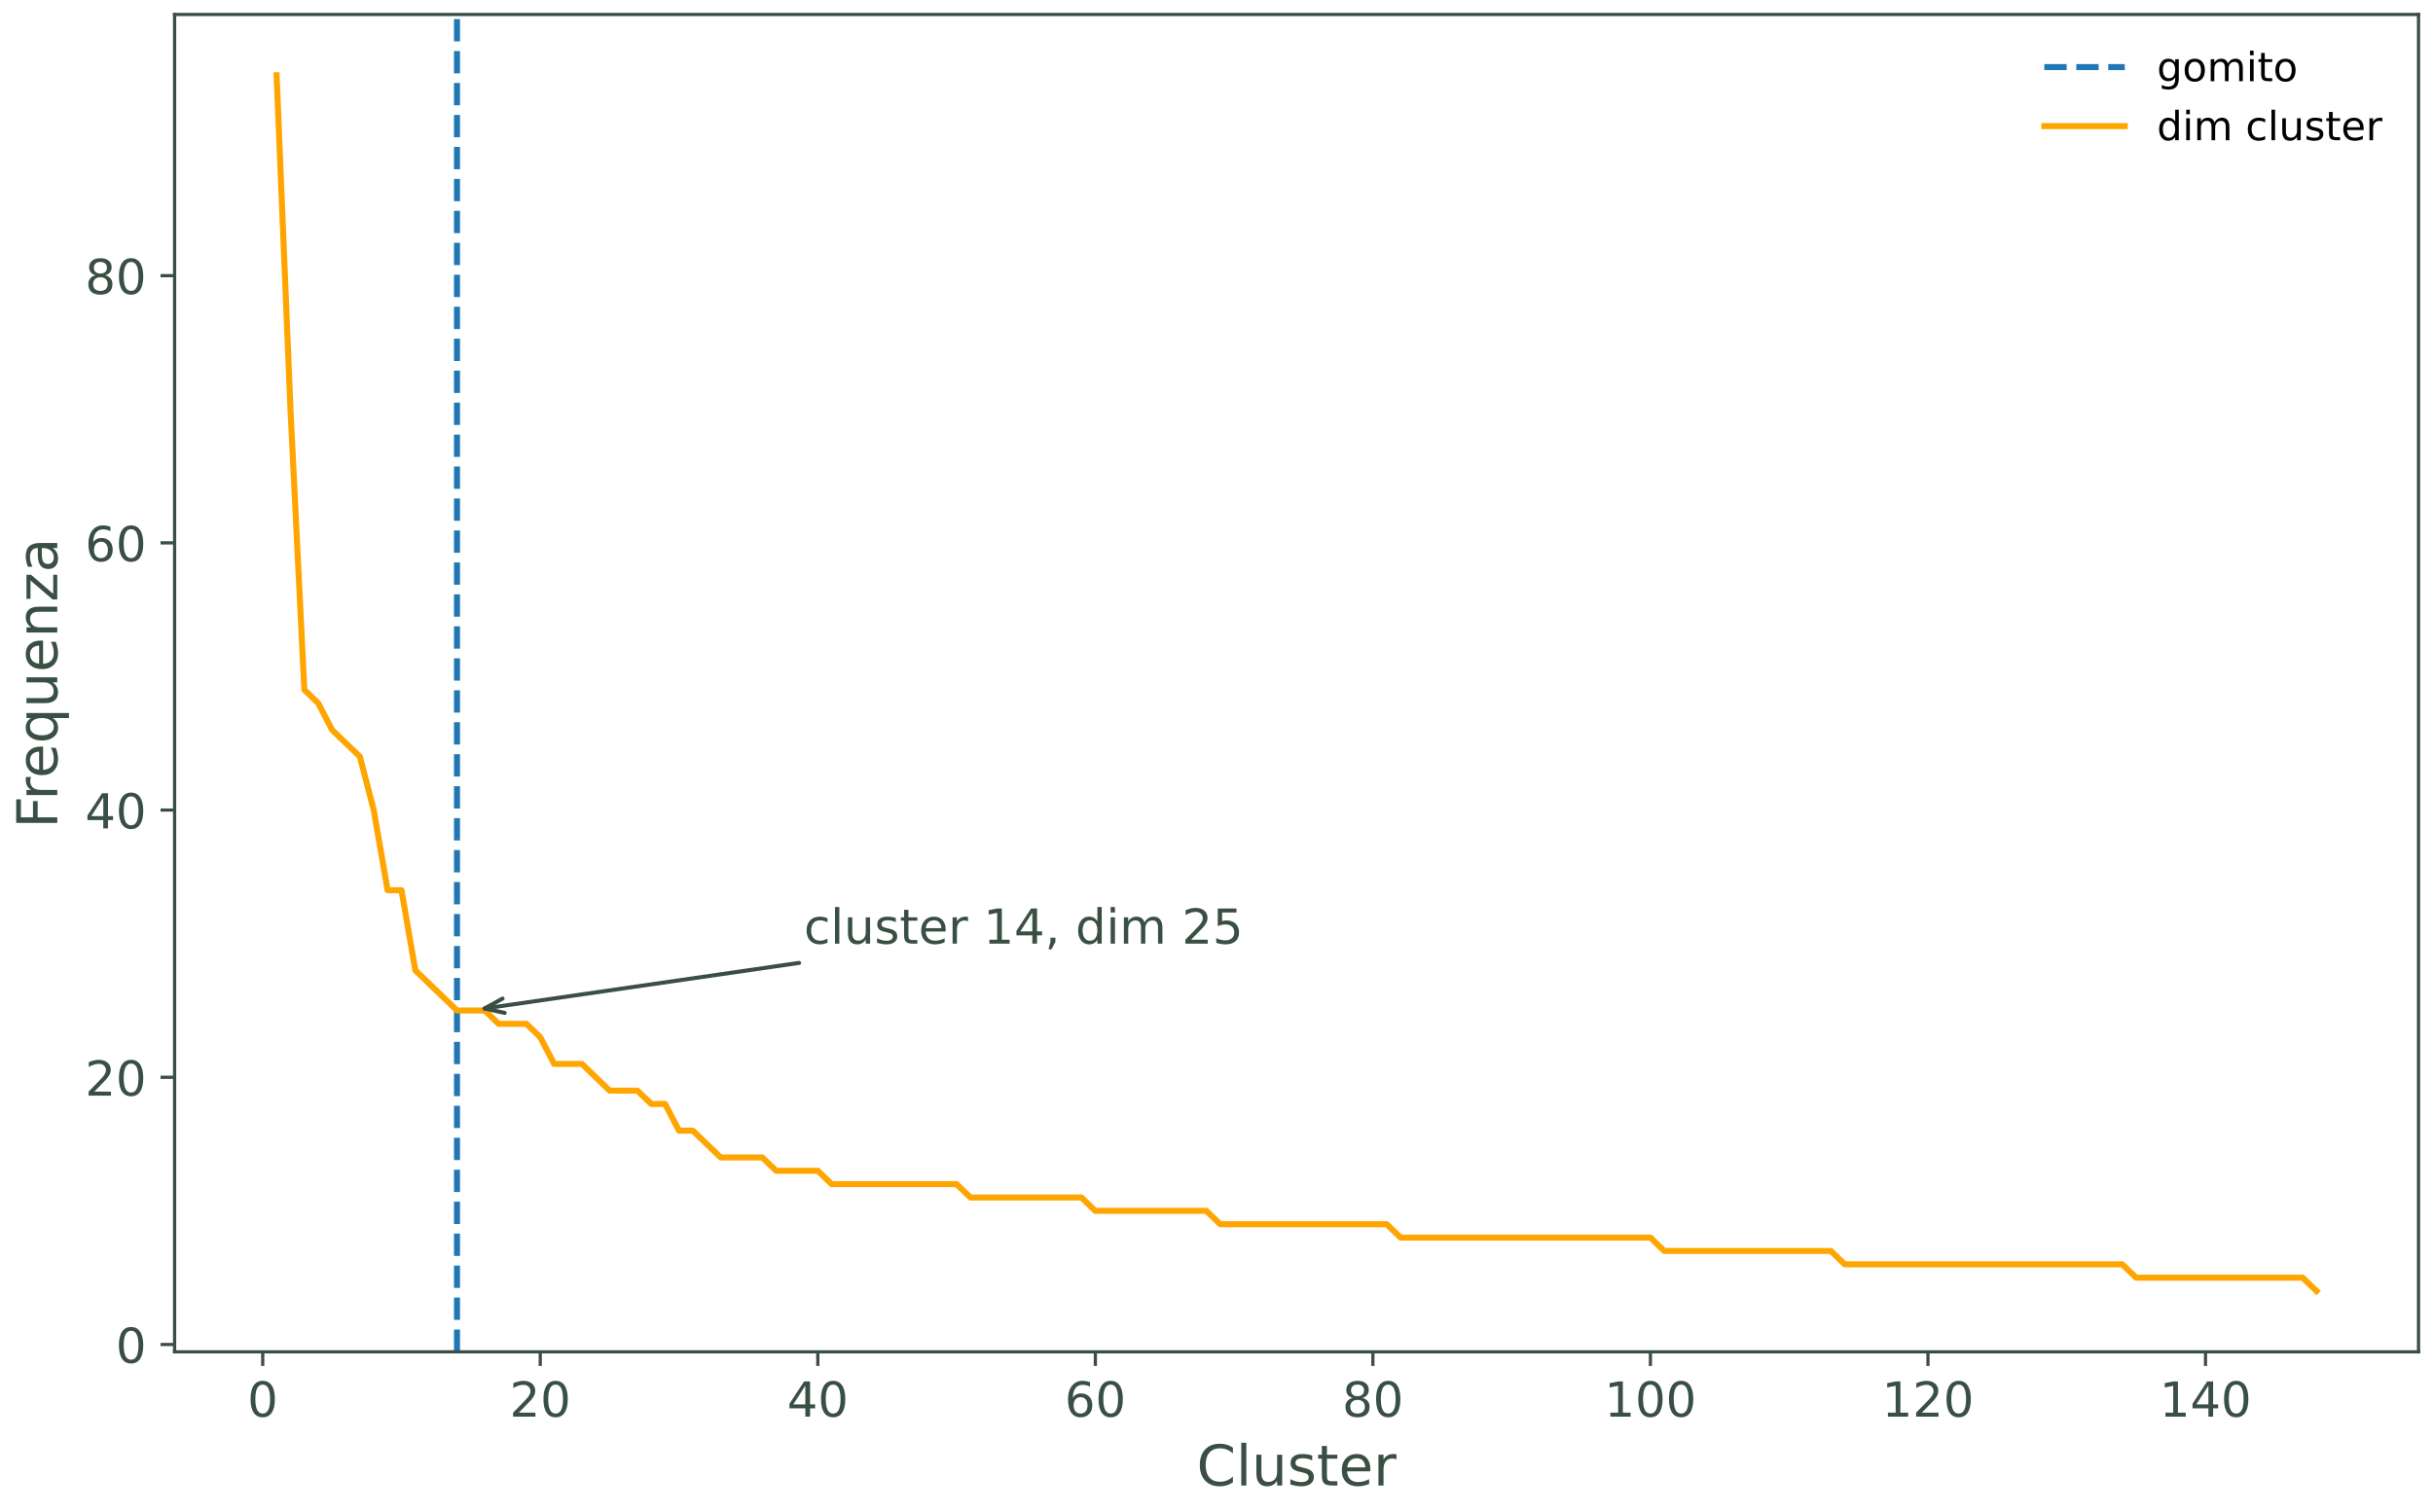
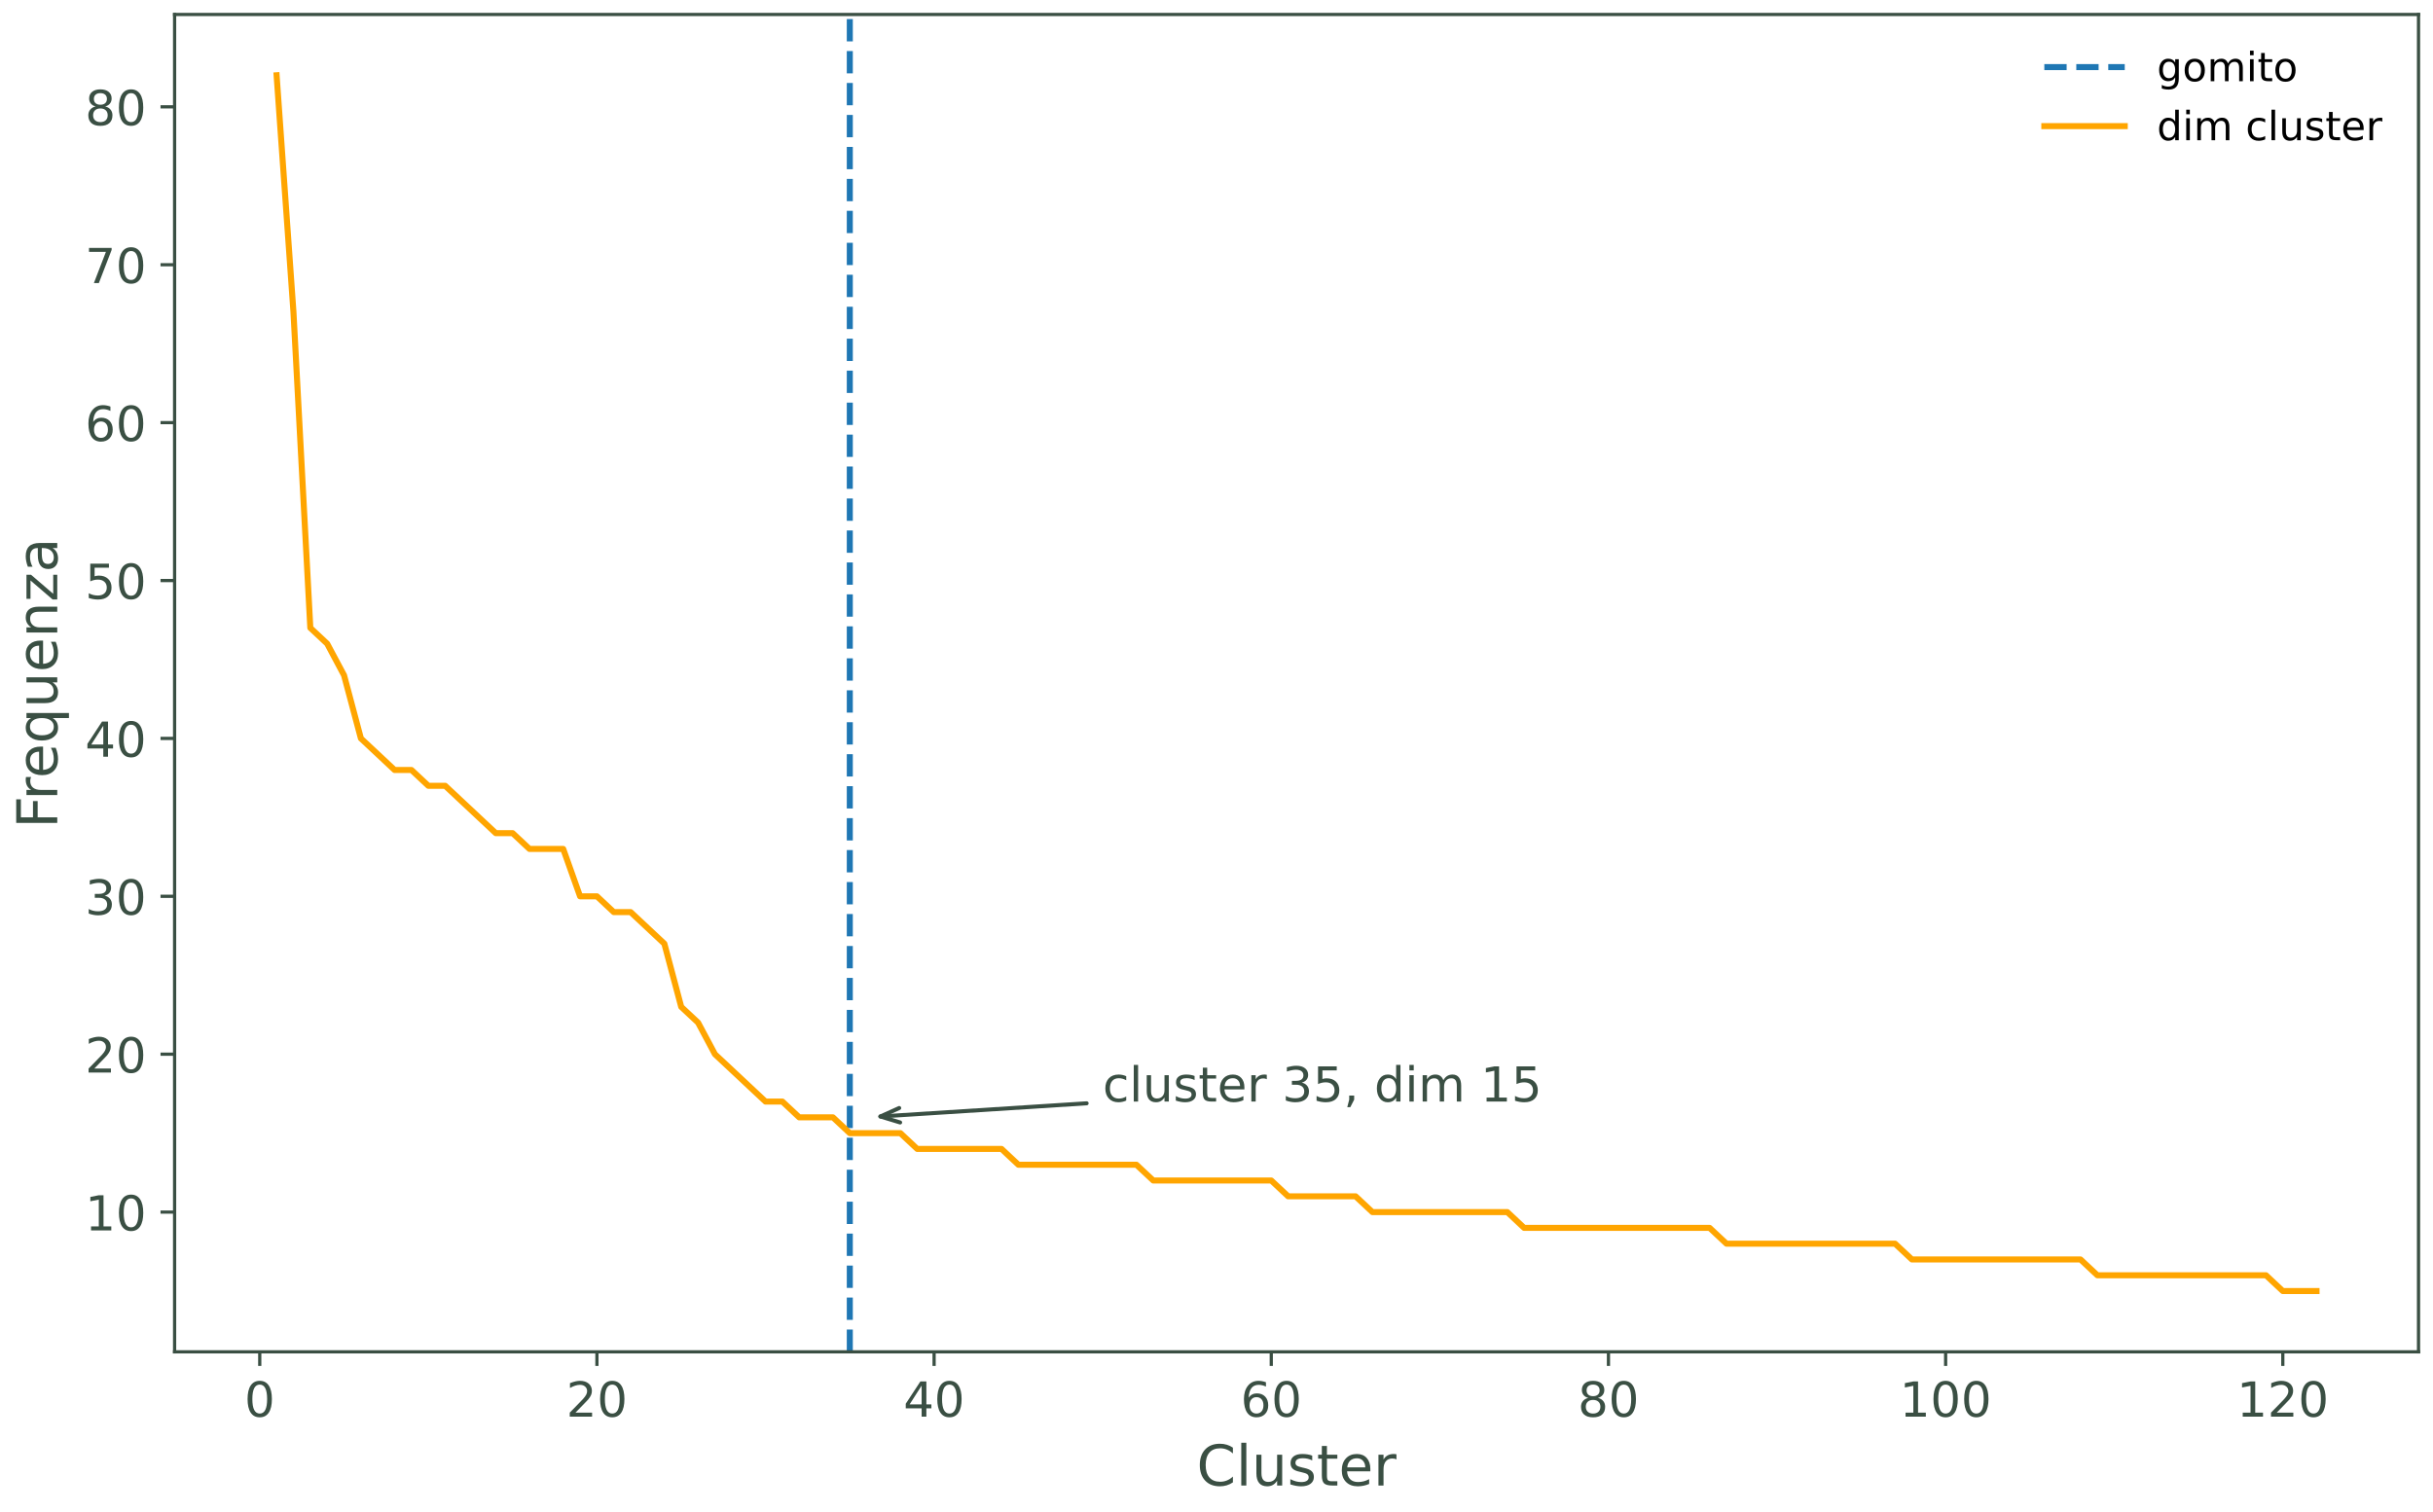
<svg xmlns="http://www.w3.org/2000/svg" xmlns:xlink="http://www.w3.org/1999/xlink" width="605.019pt" height="376.003pt" viewBox="0 0 605.019 376.003" version="1.1">
  <defs>
    <style type="text/css">*{stroke-linejoin: round; stroke-linecap: butt}</style>
  </defs>
  <g id="figure_1">
    <g id="patch_1">
      <path d="M 0 376.003  L 605.019 376.003  L 605.019 0  L 0 0  L 0 376.003  z " style="fill: none" />
    </g>
    <g id="axes_1">
      <g id="patch_2">
        <path d="M 43.419 336.24  L 601.419 336.24  L 601.419 3.6  L 43.419 3.6  L 43.419 336.24  z " style="fill: none" />
      </g>
      <g id="matplotlib.axis_1">
        <g id="xtick_1">
          <g id="line2d_1">
            <defs>
-               <path id="mfab6426017" d="M 0 0  L 0 3.5  " style="stroke: #3a4f43; stroke-width: 0.8" />
-             </defs>
-             <g>
-               <use xlink:href="#mfab6426017" x="65.332" y="336.24" style="fill: #3a4f43; stroke: #3a4f43; stroke-width: 0.8" />
+               <path id="m0b997e0573" d="M 0 0  L 0 3.5  " style="stroke: #3a4f43; stroke-width: 0.8" />
+             </defs>
+             <g>
+               <use xlink:href="#m0b997e0573" x="64.591" y="336.24" style="fill: #3a4f43; stroke: #3a4f43; stroke-width: 0.8" />
            </g>
          </g>
          <g id="text_1">
-             <g style="fill: #3a4f43" transform="translate(61.51468 352.3581) scale(0.12 -0.12)">
+             <g style="fill: #3a4f43" transform="translate(60.77318 352.3581) scale(0.12 -0.12)">
              <defs>
                <path id="DejaVuSans-30" d="M 2034 4250  Q 1547 4250 1301 3770  Q 1056 3291 1056 2328  Q 1056 1369 1301 889  Q 1547 409 2034 409  Q 2525 409 2770 889  Q 3016 1369 3016 2328  Q 3016 3291 2770 3770  Q 2525 4250 2034 4250  z M 2034 4750  Q 2819 4750 3233 4129  Q 3647 3509 3647 2328  Q 3647 1150 3233 529  Q 2819 -91 2034 -91  Q 1250 -91 836 529  Q 422 1150 422 2328  Q 422 3509 836 4129  Q 1250 4750 2034 4750  z " transform="scale(0.015625)" />
              </defs>
              <use xlink:href="#DejaVuSans-30" />
            </g>
          </g>
        </g>
        <g id="xtick_2">
          <g id="line2d_2">
            <g>
-               <use xlink:href="#mfab6426017" x="134.349" y="336.24" style="fill: #3a4f43; stroke: #3a4f43; stroke-width: 0.8" />
+               <use xlink:href="#m0b997e0573" x="148.437" y="336.24" style="fill: #3a4f43; stroke: #3a4f43; stroke-width: 0.8" />
            </g>
          </g>
          <g id="text_2">
-             <g style="fill: #3a4f43" transform="translate(126.7139 352.3581) scale(0.12 -0.12)">
+             <g style="fill: #3a4f43" transform="translate(140.8024 352.3581) scale(0.12 -0.12)">
              <defs>
                <path id="DejaVuSans-32" d="M 1228 531  L 3431 531  L 3431 0  L 469 0  L 469 531  Q 828 903 1448 1529  Q 2069 2156 2228 2338  Q 2531 2678 2651 2914  Q 2772 3150 2772 3378  Q 2772 3750 2511 3984  Q 2250 4219 1831 4219  Q 1534 4219 1204 4116  Q 875 4013 500 3803  L 500 4441  Q 881 4594 1212 4672  Q 1544 4750 1819 4750  Q 2544 4750 2975 4387  Q 3406 4025 3406 3419  Q 3406 3131 3298 2873  Q 3191 2616 2906 2266  Q 2828 2175 2409 1742  Q 1991 1309 1228 531  z " transform="scale(0.015625)" />
              </defs>
              <use xlink:href="#DejaVuSans-32" />
              <use xlink:href="#DejaVuSans-30" transform="translate(63.62305 0)" />
            </g>
          </g>
        </g>
        <g id="xtick_3">
          <g id="line2d_3">
            <g>
-               <use xlink:href="#mfab6426017" x="203.366" y="336.24" style="fill: #3a4f43; stroke: #3a4f43; stroke-width: 0.8" />
+               <use xlink:href="#m0b997e0573" x="232.284" y="336.24" style="fill: #3a4f43; stroke: #3a4f43; stroke-width: 0.8" />
            </g>
          </g>
          <g id="text_3">
-             <g style="fill: #3a4f43" transform="translate(195.7306 352.3581) scale(0.12 -0.12)">
+             <g style="fill: #3a4f43" transform="translate(224.6491 352.3581) scale(0.12 -0.12)">
              <defs>
                <path id="DejaVuSans-34" d="M 2419 4116  L 825 1625  L 2419 1625  L 2419 4116  z M 2253 4666  L 3047 4666  L 3047 1625  L 3713 1625  L 3713 1100  L 3047 1100  L 3047 0  L 2419 0  L 2419 1100  L 313 1100  L 313 1709  L 2253 4666  z " transform="scale(0.015625)" />
              </defs>
              <use xlink:href="#DejaVuSans-34" />
              <use xlink:href="#DejaVuSans-30" transform="translate(63.62305 0)" />
            </g>
          </g>
        </g>
        <g id="xtick_4">
          <g id="line2d_4">
            <g>
-               <use xlink:href="#mfab6426017" x="272.382" y="336.24" style="fill: #3a4f43; stroke: #3a4f43; stroke-width: 0.8" />
+               <use xlink:href="#m0b997e0573" x="316.131" y="336.24" style="fill: #3a4f43; stroke: #3a4f43; stroke-width: 0.8" />
            </g>
          </g>
          <g id="text_4">
-             <g style="fill: #3a4f43" transform="translate(264.7473 352.3581) scale(0.12 -0.12)">
+             <g style="fill: #3a4f43" transform="translate(308.4959 352.3581) scale(0.12 -0.12)">
              <defs>
                <path id="DejaVuSans-36" d="M 2113 2584  Q 1688 2584 1439 2293  Q 1191 2003 1191 1497  Q 1191 994 1439 701  Q 1688 409 2113 409  Q 2538 409 2786 701  Q 3034 994 3034 1497  Q 3034 2003 2786 2293  Q 2538 2584 2113 2584  z M 3366 4563  L 3366 3988  Q 3128 4100 2886 4159  Q 2644 4219 2406 4219  Q 1781 4219 1451 3797  Q 1122 3375 1075 2522  Q 1259 2794 1537 2939  Q 1816 3084 2150 3084  Q 2853 3084 3261 2657  Q 3669 2231 3669 1497  Q 3669 778 3244 343  Q 2819 -91 2113 -91  Q 1303 -91 875 529  Q 447 1150 447 2328  Q 447 3434 972 4092  Q 1497 4750 2381 4750  Q 2619 4750 2861 4703  Q 3103 4656 3366 4563  z " transform="scale(0.015625)" />
              </defs>
              <use xlink:href="#DejaVuSans-36" />
              <use xlink:href="#DejaVuSans-30" transform="translate(63.62305 0)" />
            </g>
          </g>
        </g>
        <g id="xtick_5">
          <g id="line2d_5">
            <g>
-               <use xlink:href="#mfab6426017" x="341.399" y="336.24" style="fill: #3a4f43; stroke: #3a4f43; stroke-width: 0.8" />
+               <use xlink:href="#m0b997e0573" x="399.978" y="336.24" style="fill: #3a4f43; stroke: #3a4f43; stroke-width: 0.8" />
            </g>
          </g>
          <g id="text_5">
-             <g style="fill: #3a4f43" transform="translate(333.764 352.3581) scale(0.12 -0.12)">
+             <g style="fill: #3a4f43" transform="translate(392.3426 352.3581) scale(0.12 -0.12)">
              <defs>
                <path id="DejaVuSans-38" d="M 2034 2216  Q 1584 2216 1326 1975  Q 1069 1734 1069 1313  Q 1069 891 1326 650  Q 1584 409 2034 409  Q 2484 409 2743 651  Q 3003 894 3003 1313  Q 3003 1734 2745 1975  Q 2488 2216 2034 2216  z M 1403 2484  Q 997 2584 770 2862  Q 544 3141 544 3541  Q 544 4100 942 4425  Q 1341 4750 2034 4750  Q 2731 4750 3128 4425  Q 3525 4100 3525 3541  Q 3525 3141 3298 2862  Q 3072 2584 2669 2484  Q 3125 2378 3379 2068  Q 3634 1759 3634 1313  Q 3634 634 3220 271  Q 2806 -91 2034 -91  Q 1263 -91 848 271  Q 434 634 434 1313  Q 434 1759 690 2068  Q 947 2378 1403 2484  z M 1172 3481  Q 1172 3119 1398 2916  Q 1625 2713 2034 2713  Q 2441 2713 2670 2916  Q 2900 3119 2900 3481  Q 2900 3844 2670 4047  Q 2441 4250 2034 4250  Q 1625 4250 1398 4047  Q 1172 3844 1172 3481  z " transform="scale(0.015625)" />
              </defs>
              <use xlink:href="#DejaVuSans-38" />
              <use xlink:href="#DejaVuSans-30" transform="translate(63.62305 0)" />
            </g>
          </g>
        </g>
        <g id="xtick_6">
          <g id="line2d_6">
            <g>
-               <use xlink:href="#mfab6426017" x="410.416" y="336.24" style="fill: #3a4f43; stroke: #3a4f43; stroke-width: 0.8" />
+               <use xlink:href="#m0b997e0573" x="483.824" y="336.24" style="fill: #3a4f43; stroke: #3a4f43; stroke-width: 0.8" />
            </g>
          </g>
          <g id="text_6">
-             <g style="fill: #3a4f43" transform="translate(398.9632 352.3581) scale(0.12 -0.12)">
+             <g style="fill: #3a4f43" transform="translate(472.3718 352.3581) scale(0.12 -0.12)">
              <defs>
                <path id="DejaVuSans-31" d="M 794 531  L 1825 531  L 1825 4091  L 703 3866  L 703 4441  L 1819 4666  L 2450 4666  L 2450 531  L 3481 531  L 3481 0  L 794 0  L 794 531  z " transform="scale(0.015625)" />
              </defs>
              <use xlink:href="#DejaVuSans-31" />
              <use xlink:href="#DejaVuSans-30" transform="translate(63.62305 0)" />
              <use xlink:href="#DejaVuSans-30" transform="translate(127.2461 0)" />
            </g>
          </g>
        </g>
        <g id="xtick_7">
          <g id="line2d_7">
            <g>
-               <use xlink:href="#mfab6426017" x="479.432" y="336.24" style="fill: #3a4f43; stroke: #3a4f43; stroke-width: 0.8" />
+               <use xlink:href="#m0b997e0573" x="567.671" y="336.24" style="fill: #3a4f43; stroke: #3a4f43; stroke-width: 0.8" />
            </g>
          </g>
          <g id="text_7">
-             <g style="fill: #3a4f43" transform="translate(467.9799 352.3581) scale(0.12 -0.12)">
+             <g style="fill: #3a4f43" transform="translate(556.2186 352.3581) scale(0.12 -0.12)">
              <use xlink:href="#DejaVuSans-31" />
              <use xlink:href="#DejaVuSans-32" transform="translate(63.62305 0)" />
              <use xlink:href="#DejaVuSans-30" transform="translate(127.2461 0)" />
            </g>
          </g>
        </g>
-         <g id="xtick_8">
-           <g id="line2d_8">
-             <g>
-               <use xlink:href="#mfab6426017" x="548.449" y="336.24" style="fill: #3a4f43; stroke: #3a4f43; stroke-width: 0.8" />
-             </g>
-           </g>
-           <g id="text_8">
-             <g style="fill: #3a4f43" transform="translate(536.9966 352.3581) scale(0.12 -0.12)">
-               <use xlink:href="#DejaVuSans-31" />
-               <use xlink:href="#DejaVuSans-34" transform="translate(63.62305 0)" />
-               <use xlink:href="#DejaVuSans-30" transform="translate(127.2461 0)" />
-             </g>
-           </g>
-         </g>
-         <g id="text_9">
+         <g id="text_8">
          <g style="fill: #3a4f43" transform="translate(297.5748 369.4916) scale(0.14 -0.14)">
            <defs>
              <path id="DejaVuSans-43" d="M 4122 4306  L 4122 3641  Q 3803 3938 3442 4084  Q 3081 4231 2675 4231  Q 1875 4231 1450 3742  Q 1025 3253 1025 2328  Q 1025 1406 1450 917  Q 1875 428 2675 428  Q 3081 428 3442 575  Q 3803 722 4122 1019  L 4122 359  Q 3791 134 3420 21  Q 3050 -91 2638 -91  Q 1578 -91 968 557  Q 359 1206 359 2328  Q 359 3453 968 4101  Q 1578 4750 2638 4750  Q 3056 4750 3426 4639  Q 3797 4528 4122 4306  z " transform="scale(0.015625)" />
              <path id="DejaVuSans-6c" d="M 603 4863  L 1178 4863  L 1178 0  L 603 0  L 603 4863  z " transform="scale(0.015625)" />
              <path id="DejaVuSans-75" d="M 544 1381  L 544 3500  L 1119 3500  L 1119 1403  Q 1119 906 1312 657  Q 1506 409 1894 409  Q 2359 409 2629 706  Q 2900 1003 2900 1516  L 2900 3500  L 3475 3500  L 3475 0  L 2900 0  L 2900 538  Q 2691 219 2414 64  Q 2138 -91 1772 -91  Q 1169 -91 856 284  Q 544 659 544 1381  z M 1991 3584  L 1991 3584  z " transform="scale(0.015625)" />
              <path id="DejaVuSans-73" d="M 2834 3397  L 2834 2853  Q 2591 2978 2328 3040  Q 2066 3103 1784 3103  Q 1356 3103 1142 2972  Q 928 2841 928 2578  Q 928 2378 1081 2264  Q 1234 2150 1697 2047  L 1894 2003  Q 2506 1872 2764 1633  Q 3022 1394 3022 966  Q 3022 478 2636 193  Q 2250 -91 1575 -91  Q 1294 -91 989 -36  Q 684 19 347 128  L 347 722  Q 666 556 975 473  Q 1284 391 1588 391  Q 1994 391 2212 530  Q 2431 669 2431 922  Q 2431 1156 2273 1281  Q 2116 1406 1581 1522  L 1381 1569  Q 847 1681 609 1914  Q 372 2147 372 2553  Q 372 3047 722 3315  Q 1072 3584 1716 3584  Q 2034 3584 2315 3537  Q 2597 3491 2834 3397  z " transform="scale(0.015625)" />
              <path id="DejaVuSans-74" d="M 1172 4494  L 1172 3500  L 2356 3500  L 2356 3053  L 1172 3053  L 1172 1153  Q 1172 725 1289 603  Q 1406 481 1766 481  L 2356 481  L 2356 0  L 1766 0  Q 1100 0 847 248  Q 594 497 594 1153  L 594 3053  L 172 3053  L 172 3500  L 594 3500  L 594 4494  L 1172 4494  z " transform="scale(0.015625)" />
              <path id="DejaVuSans-65" d="M 3597 1894  L 3597 1613  L 953 1613  Q 991 1019 1311 708  Q 1631 397 2203 397  Q 2534 397 2845 478  Q 3156 559 3463 722  L 3463 178  Q 3153 47 2828 -22  Q 2503 -91 2169 -91  Q 1331 -91 842 396  Q 353 884 353 1716  Q 353 2575 817 3079  Q 1281 3584 2069 3584  Q 2775 3584 3186 3129  Q 3597 2675 3597 1894  z M 3022 2063  Q 3016 2534 2758 2815  Q 2500 3097 2075 3097  Q 1594 3097 1305 2825  Q 1016 2553 972 2059  L 3022 2063  z " transform="scale(0.015625)" />
              <path id="DejaVuSans-72" d="M 2631 2963  Q 2534 3019 2420 3045  Q 2306 3072 2169 3072  Q 1681 3072 1420 2755  Q 1159 2438 1159 1844  L 1159 0  L 581 0  L 581 3500  L 1159 3500  L 1159 2956  Q 1341 3275 1631 3429  Q 1922 3584 2338 3584  Q 2397 3584 2469 3576  Q 2541 3569 2628 3553  L 2631 2963  z " transform="scale(0.015625)" />
            </defs>
            <use xlink:href="#DejaVuSans-43" />
            <use xlink:href="#DejaVuSans-6c" transform="translate(69.82422 0)" />
            <use xlink:href="#DejaVuSans-75" transform="translate(97.60742 0)" />
            <use xlink:href="#DejaVuSans-73" transform="translate(160.9863 0)" />
            <use xlink:href="#DejaVuSans-74" transform="translate(213.0859 0)" />
            <use xlink:href="#DejaVuSans-65" transform="translate(252.2949 0)" />
            <use xlink:href="#DejaVuSans-72" transform="translate(313.8184 0)" />
          </g>
        </g>
      </g>
      <g id="matplotlib.axis_2">
        <g id="ytick_1">
+           <g id="line2d_8">
+             <defs>
+               <path id="mec630a26a1" d="M 0 0  L -3.5 0  " style="stroke: #3a4f43; stroke-width: 0.8" />
+             </defs>
+             <g>
+               <use xlink:href="#mec630a26a1" x="43.419" y="301.484" style="fill: #3a4f43; stroke: #3a4f43; stroke-width: 0.8" />
+             </g>
+           </g>
+           <g id="text_9">
+             <g style="fill: #3a4f43" transform="translate(21.14937 306.0427) scale(0.12 -0.12)">
+               <use xlink:href="#DejaVuSans-31" />
+               <use xlink:href="#DejaVuSans-30" transform="translate(63.62305 0)" />
+             </g>
+           </g>
+         </g>
+         <g id="ytick_2">
          <g id="line2d_9">
-             <defs>
-               <path id="m96b65b0c1e" d="M 0 0  L -3.5 0  " style="stroke: #3a4f43; stroke-width: 0.8" />
-             </defs>
-             <g>
-               <use xlink:href="#m96b65b0c1e" x="43.419" y="334.412" style="fill: #3a4f43; stroke: #3a4f43; stroke-width: 0.8" />
+             <g>
+               <use xlink:href="#mec630a26a1" x="43.419" y="262.211" style="fill: #3a4f43; stroke: #3a4f43; stroke-width: 0.8" />
            </g>
          </g>
          <g id="text_10">
-             <g style="fill: #3a4f43" transform="translate(28.78438 338.9714) scale(0.12 -0.12)">
-               <use xlink:href="#DejaVuSans-30" />
-             </g>
-           </g>
-         </g>
-         <g id="ytick_2">
+             <g style="fill: #3a4f43" transform="translate(21.14937 266.77) scale(0.12 -0.12)">
+               <use xlink:href="#DejaVuSans-32" />
+               <use xlink:href="#DejaVuSans-30" transform="translate(63.62305 0)" />
+             </g>
+           </g>
+         </g>
+         <g id="ytick_3">
          <g id="line2d_10">
            <g>
-               <use xlink:href="#m96b65b0c1e" x="43.419" y="267.951" style="fill: #3a4f43; stroke: #3a4f43; stroke-width: 0.8" />
+               <use xlink:href="#mec630a26a1" x="43.419" y="222.938" style="fill: #3a4f43; stroke: #3a4f43; stroke-width: 0.8" />
            </g>
          </g>
          <g id="text_11">
-             <g style="fill: #3a4f43" transform="translate(21.14937 272.5098) scale(0.12 -0.12)">
-               <use xlink:href="#DejaVuSans-32" />
-               <use xlink:href="#DejaVuSans-30" transform="translate(63.62305 0)" />
-             </g>
-           </g>
-         </g>
-         <g id="ytick_3">
+             <g style="fill: #3a4f43" transform="translate(21.14937 227.4972) scale(0.12 -0.12)">
+               <defs>
+                 <path id="DejaVuSans-33" d="M 2597 2516  Q 3050 2419 3304 2112  Q 3559 1806 3559 1356  Q 3559 666 3084 287  Q 2609 -91 1734 -91  Q 1441 -91 1130 -33  Q 819 25 488 141  L 488 750  Q 750 597 1062 519  Q 1375 441 1716 441  Q 2309 441 2620 675  Q 2931 909 2931 1356  Q 2931 1769 2642 2001  Q 2353 2234 1838 2234  L 1294 2234  L 1294 2753  L 1863 2753  Q 2328 2753 2575 2939  Q 2822 3125 2822 3475  Q 2822 3834 2567 4026  Q 2313 4219 1838 4219  Q 1578 4219 1281 4162  Q 984 4106 628 3988  L 628 4550  Q 988 4650 1302 4700  Q 1616 4750 1894 4750  Q 2613 4750 3031 4423  Q 3450 4097 3450 3541  Q 3450 3153 3228 2886  Q 3006 2619 2597 2516  z " transform="scale(0.015625)" />
+               </defs>
+               <use xlink:href="#DejaVuSans-33" />
+               <use xlink:href="#DejaVuSans-30" transform="translate(63.62305 0)" />
+             </g>
+           </g>
+         </g>
+         <g id="ytick_4">
          <g id="line2d_11">
            <g>
-               <use xlink:href="#m96b65b0c1e" x="43.419" y="201.489" style="fill: #3a4f43; stroke: #3a4f43; stroke-width: 0.8" />
+               <use xlink:href="#mec630a26a1" x="43.419" y="183.665" style="fill: #3a4f43; stroke: #3a4f43; stroke-width: 0.8" />
            </g>
          </g>
          <g id="text_12">
-             <g style="fill: #3a4f43" transform="translate(21.14937 206.0483) scale(0.12 -0.12)">
+             <g style="fill: #3a4f43" transform="translate(21.14937 188.2245) scale(0.12 -0.12)">
              <use xlink:href="#DejaVuSans-34" />
              <use xlink:href="#DejaVuSans-30" transform="translate(63.62305 0)" />
            </g>
          </g>
        </g>
-         <g id="ytick_4">
+         <g id="ytick_5">
          <g id="line2d_12">
            <g>
-               <use xlink:href="#m96b65b0c1e" x="43.419" y="135.028" style="fill: #3a4f43; stroke: #3a4f43; stroke-width: 0.8" />
+               <use xlink:href="#mec630a26a1" x="43.419" y="144.393" style="fill: #3a4f43; stroke: #3a4f43; stroke-width: 0.8" />
            </g>
          </g>
          <g id="text_13">
-             <g style="fill: #3a4f43" transform="translate(21.14937 139.5868) scale(0.12 -0.12)">
+             <g style="fill: #3a4f43" transform="translate(21.14937 148.9518) scale(0.12 -0.12)">
+               <defs>
+                 <path id="DejaVuSans-35" d="M 691 4666  L 3169 4666  L 3169 4134  L 1269 4134  L 1269 2991  Q 1406 3038 1543 3061  Q 1681 3084 1819 3084  Q 2600 3084 3056 2656  Q 3513 2228 3513 1497  Q 3513 744 3044 326  Q 2575 -91 1722 -91  Q 1428 -91 1123 -41  Q 819 9 494 109  L 494 744  Q 775 591 1075 516  Q 1375 441 1709 441  Q 2250 441 2565 725  Q 2881 1009 2881 1497  Q 2881 1984 2565 2268  Q 2250 2553 1709 2553  Q 1456 2553 1204 2497  Q 953 2441 691 2322  L 691 4666  z " transform="scale(0.015625)" />
+               </defs>
+               <use xlink:href="#DejaVuSans-35" />
+               <use xlink:href="#DejaVuSans-30" transform="translate(63.62305 0)" />
+             </g>
+           </g>
+         </g>
+         <g id="ytick_6">
+           <g id="line2d_13">
+             <g>
+               <use xlink:href="#mec630a26a1" x="43.419" y="105.12" style="fill: #3a4f43; stroke: #3a4f43; stroke-width: 0.8" />
+             </g>
+           </g>
+           <g id="text_14">
+             <g style="fill: #3a4f43" transform="translate(21.14937 109.6791) scale(0.12 -0.12)">
              <use xlink:href="#DejaVuSans-36" />
              <use xlink:href="#DejaVuSans-30" transform="translate(63.62305 0)" />
            </g>
          </g>
        </g>
-         <g id="ytick_5">
-           <g id="line2d_13">
-             <g>
-               <use xlink:href="#m96b65b0c1e" x="43.419" y="68.566" style="fill: #3a4f43; stroke: #3a4f43; stroke-width: 0.8" />
-             </g>
-           </g>
-           <g id="text_14">
-             <g style="fill: #3a4f43" transform="translate(21.14937 73.12522) scale(0.12 -0.12)">
+         <g id="ytick_7">
+           <g id="line2d_14">
+             <g>
+               <use xlink:href="#mec630a26a1" x="43.419" y="65.847" style="fill: #3a4f43; stroke: #3a4f43; stroke-width: 0.8" />
+             </g>
+           </g>
+           <g id="text_15">
+             <g style="fill: #3a4f43" transform="translate(21.14937 70.40633) scale(0.12 -0.12)">
+               <defs>
+                 <path id="DejaVuSans-37" d="M 525 4666  L 3525 4666  L 3525 4397  L 1831 0  L 1172 0  L 2766 4134  L 525 4134  L 525 4666  z " transform="scale(0.015625)" />
+               </defs>
+               <use xlink:href="#DejaVuSans-37" />
+               <use xlink:href="#DejaVuSans-30" transform="translate(63.62305 0)" />
+             </g>
+           </g>
+         </g>
+         <g id="ytick_8">
+           <g id="line2d_15">
+             <g>
+               <use xlink:href="#mec630a26a1" x="43.419" y="26.575" style="fill: #3a4f43; stroke: #3a4f43; stroke-width: 0.8" />
+             </g>
+           </g>
+           <g id="text_16">
+             <g style="fill: #3a4f43" transform="translate(21.14937 31.13361) scale(0.12 -0.12)">
              <use xlink:href="#DejaVuSans-38" />
              <use xlink:href="#DejaVuSans-30" transform="translate(63.62305 0)" />
            </g>
          </g>
        </g>
-         <g id="text_15">
+         <g id="text_17">
          <g style="fill: #3a4f43" transform="translate(14.23781 206.0531) rotate(-90) scale(0.14 -0.14)">
            <defs>
              <path id="DejaVuSans-46" d="M 628 4666  L 3309 4666  L 3309 4134  L 1259 4134  L 1259 2759  L 3109 2759  L 3109 2228  L 1259 2228  L 1259 0  L 628 0  L 628 4666  z " transform="scale(0.015625)" />
              <path id="DejaVuSans-71" d="M 947 1747  Q 947 1113 1208 752  Q 1469 391 1925 391  Q 2381 391 2643 752  Q 2906 1113 2906 1747  Q 2906 2381 2643 2742  Q 2381 3103 1925 3103  Q 1469 3103 1208 2742  Q 947 2381 947 1747  z M 2906 525  Q 2725 213 2448 61  Q 2172 -91 1784 -91  Q 1150 -91 751 415  Q 353 922 353 1747  Q 353 2572 751 3078  Q 1150 3584 1784 3584  Q 2172 3584 2448 3432  Q 2725 3281 2906 2969  L 2906 3500  L 3481 3500  L 3481 -1331  L 2906 -1331  L 2906 525  z " transform="scale(0.015625)" />
              <path id="DejaVuSans-6e" d="M 3513 2113  L 3513 0  L 2938 0  L 2938 2094  Q 2938 2591 2744 2837  Q 2550 3084 2163 3084  Q 1697 3084 1428 2787  Q 1159 2491 1159 1978  L 1159 0  L 581 0  L 581 3500  L 1159 3500  L 1159 2956  Q 1366 3272 1645 3428  Q 1925 3584 2291 3584  Q 2894 3584 3203 3211  Q 3513 2838 3513 2113  z " transform="scale(0.015625)" />
              <path id="DejaVuSans-7a" d="M 353 3500  L 3084 3500  L 3084 2975  L 922 459  L 3084 459  L 3084 0  L 275 0  L 275 525  L 2438 3041  L 353 3041  L 353 3500  z " transform="scale(0.015625)" />
              <path id="DejaVuSans-61" d="M 2194 1759  Q 1497 1759 1228 1600  Q 959 1441 959 1056  Q 959 750 1161 570  Q 1363 391 1709 391  Q 2188 391 2477 730  Q 2766 1069 2766 1631  L 2766 1759  L 2194 1759  z M 3341 1997  L 3341 0  L 2766 0  L 2766 531  Q 2569 213 2275 61  Q 1981 -91 1556 -91  Q 1019 -91 701 211  Q 384 513 384 1019  Q 384 1609 779 1909  Q 1175 2209 1959 2209  L 2766 2209  L 2766 2266  Q 2766 2663 2505 2880  Q 2244 3097 1772 3097  Q 1472 3097 1187 3025  Q 903 2953 641 2809  L 641 3341  Q 956 3463 1253 3523  Q 1550 3584 1831 3584  Q 2591 3584 2966 3190  Q 3341 2797 3341 1997  z " transform="scale(0.015625)" />
            </defs>
            <use xlink:href="#DejaVuSans-46" />
            <use xlink:href="#DejaVuSans-72" transform="translate(50.26953 0)" />
            <use xlink:href="#DejaVuSans-65" transform="translate(89.13281 0)" />
            <use xlink:href="#DejaVuSans-71" transform="translate(150.6562 0)" />
            <use xlink:href="#DejaVuSans-75" transform="translate(214.1328 0)" />
            <use xlink:href="#DejaVuSans-65" transform="translate(277.5117 0)" />
            <use xlink:href="#DejaVuSans-6e" transform="translate(339.0352 0)" />
            <use xlink:href="#DejaVuSans-7a" transform="translate(402.4141 0)" />
            <use xlink:href="#DejaVuSans-61" transform="translate(454.9043 0)" />
          </g>
        </g>
      </g>
-       <g id="line2d_14">
-         <path d="M 113.644 336.24  L 113.644 3.6  " clip-path="url(#pc5cf8909e1)" style="fill: none; stroke-dasharray: 5.55,2.4; stroke-dashoffset: 0; stroke: #1f77b4; stroke-width: 1.5" />
-       </g>
-       <g id="line2d_15">
-         <path d="M 68.783 18.72  L 72.234 101.797  L 75.685 171.582  L 79.136 174.905  L 82.586 181.551  L 89.488 188.197  L 92.939 201.489  L 96.39 221.428  L 99.841 221.428  L 103.291 241.366  L 113.644 251.335  L 120.546 251.335  L 123.996 254.658  L 130.898 254.658  L 134.349 257.982  L 137.8 264.628  L 144.701 264.628  L 151.603 271.274  L 158.505 271.274  L 161.956 274.597  L 165.406 274.597  L 168.857 281.243  L 172.308 281.243  L 179.21 287.889  L 189.562 287.889  L 193.013 291.212  L 203.366 291.212  L 206.816 294.535  L 237.874 294.535  L 241.325 297.858  L 268.931 297.858  L 272.382 301.182  L 299.989 301.182  L 303.44 304.505  L 344.85 304.505  L 348.301 307.828  L 410.416 307.828  L 413.866 311.151  L 455.277 311.151  L 458.727 314.474  L 527.744 314.474  L 531.195 317.797  L 572.605 317.797  L 576.056 321.12  L 576.056 321.12  " clip-path="url(#pc5cf8909e1)" style="fill: none; stroke: #ffa500; stroke-width: 1.5; stroke-linecap: square" />
+       <g id="line2d_16">
+         <path d="M 211.322 336.24  L 211.322 3.6  " clip-path="url(#pe4c937841a)" style="fill: none; stroke-dasharray: 5.55,2.4; stroke-dashoffset: 0; stroke: #1f77b4; stroke-width: 1.5" />
+       </g>
+       <g id="line2d_17">
+         <path d="M 68.783 18.72  L 72.975 77.629  L 77.168 156.175  L 81.36 160.102  L 85.552 167.956  L 89.745 183.665  L 93.937 187.593  L 98.129 191.52  L 102.322 191.52  L 106.514 195.447  L 110.706 195.447  L 114.899 199.375  L 119.091 203.302  L 123.283 207.229  L 127.476 207.229  L 131.668 211.156  L 135.86 211.156  L 140.053 211.156  L 144.245 222.938  L 148.437 222.938  L 152.63 226.865  L 156.822 226.865  L 161.014 230.793  L 165.207 234.72  L 169.399 250.429  L 173.591 254.356  L 177.784 262.211  L 181.976 266.138  L 186.168 270.065  L 190.361 273.993  L 194.553 273.993  L 198.745 277.92  L 202.938 277.92  L 207.13 277.92  L 211.322 281.847  L 215.515 281.847  L 219.707 281.847  L 223.899 281.847  L 228.092 285.775  L 232.284 285.775  L 236.476 285.775  L 240.669 285.775  L 244.861 285.775  L 249.053 285.775  L 253.246 289.702  L 257.438 289.702  L 261.63 289.702  L 265.823 289.702  L 270.015 289.702  L 274.208 289.702  L 278.4 289.702  L 282.592 289.702  L 286.785 293.629  L 290.977 293.629  L 295.169 293.629  L 299.362 293.629  L 303.554 293.629  L 307.746 293.629  L 311.939 293.629  L 316.131 293.629  L 320.323 297.556  L 324.516 297.556  L 328.708 297.556  L 332.9 297.556  L 337.093 297.556  L 341.285 301.484  L 345.477 301.484  L 349.67 301.484  L 353.862 301.484  L 358.054 301.484  L 362.247 301.484  L 366.439 301.484  L 370.631 301.484  L 374.824 301.484  L 379.016 305.411  L 383.208 305.411  L 387.401 305.411  L 391.593 305.411  L 395.785 305.411  L 399.978 305.411  L 404.17 305.411  L 408.362 305.411  L 412.555 305.411  L 416.747 305.411  L 420.939 305.411  L 425.132 305.411  L 429.324 309.338  L 433.516 309.338  L 437.709 309.338  L 441.901 309.338  L 446.093 309.338  L 450.286 309.338  L 454.478 309.338  L 458.67 309.338  L 462.863 309.338  L 467.055 309.338  L 471.247 309.338  L 475.44 313.265  L 479.632 313.265  L 483.824 313.265  L 488.017 313.265  L 492.209 313.265  L 496.401 313.265  L 500.594 313.265  L 504.786 313.265  L 508.978 313.265  L 513.171 313.265  L 517.363 313.265  L 521.555 317.193  L 525.748 317.193  L 529.94 317.193  L 534.132 317.193  L 538.325 317.193  L 542.517 317.193  L 546.709 317.193  L 550.902 317.193  L 555.094 317.193  L 559.286 317.193  L 563.479 317.193  L 567.671 321.12  L 571.863 321.12  L 576.056 321.12  " clip-path="url(#pe4c937841a)" style="fill: none; stroke: #ffa500; stroke-width: 1.5; stroke-linecap: square" />
      </g>
      <g id="patch_3">
        <path d="M 43.419 336.24  L 43.419 3.6  " style="fill: none; stroke: #3a4f43; stroke-width: 0.8; stroke-linejoin: miter; stroke-linecap: square" />
      </g>
      <g id="patch_4">
        <path d="M 601.419 336.24  L 601.419 3.6  " style="fill: none; stroke: #3a4f43; stroke-width: 0.8; stroke-linejoin: miter; stroke-linecap: square" />
      </g>
      <g id="patch_5">
        <path d="M 43.419 336.24  L 601.419 336.24  " style="fill: none; stroke: #3a4f43; stroke-width: 0.8; stroke-linejoin: miter; stroke-linecap: square" />
      </g>
      <g id="patch_6">
        <path d="M 43.419 3.6  L 601.419 3.6  " style="fill: none; stroke: #3a4f43; stroke-width: 0.8; stroke-linejoin: miter; stroke-linecap: square" />
      </g>
      <g id="patch_7">
-         <path d="M 198.716 239.502  Q 158.896 245.275 120.484 250.844  " style="fill: none; stroke: #3a4f43; stroke-linecap: round" />
-         <path d="M 125.493 251.937  L 120.484 250.844  L 124.976 248.374  " style="fill: none; stroke: #3a4f43; stroke-linecap: round" />
-       </g>
-       <g id="text_16">
-         <g style="fill: #3a4f43" transform="translate(199.9147 234.72) scale(0.12 -0.12)">
+         <path d="M 270.214 274.426  Q 243.861 276.109 218.929 277.702  " style="fill: none; stroke: #3a4f43; stroke-linecap: round" />
+         <path d="M 223.834 279.192  L 218.929 277.702  L 223.605 275.6  " style="fill: none; stroke: #3a4f43; stroke-linecap: round" />
+       </g>
+       <g id="text_18">
+         <g style="fill: #3a4f43" transform="translate(274.2075 273.9927) scale(0.12 -0.12)">
          <defs>
            <path id="DejaVuSans-63" d="M 3122 3366  L 3122 2828  Q 2878 2963 2633 3030  Q 2388 3097 2138 3097  Q 1578 3097 1268 2742  Q 959 2388 959 1747  Q 959 1106 1268 751  Q 1578 397 2138 397  Q 2388 397 2633 464  Q 2878 531 3122 666  L 3122 134  Q 2881 22 2623 -34  Q 2366 -91 2075 -91  Q 1284 -91 818 406  Q 353 903 353 1747  Q 353 2603 823 3093  Q 1294 3584 2113 3584  Q 2378 3584 2631 3529  Q 2884 3475 3122 3366  z " transform="scale(0.015625)" />
            <path id="DejaVuSans-20" transform="scale(0.015625)" />
            <path id="DejaVuSans-2c" d="M 750 794  L 1409 794  L 1409 256  L 897 -744  L 494 -744  L 750 256  L 750 794  z " transform="scale(0.015625)" />
            <path id="DejaVuSans-64" d="M 2906 2969  L 2906 4863  L 3481 4863  L 3481 0  L 2906 0  L 2906 525  Q 2725 213 2448 61  Q 2172 -91 1784 -91  Q 1150 -91 751 415  Q 353 922 353 1747  Q 353 2572 751 3078  Q 1150 3584 1784 3584  Q 2172 3584 2448 3432  Q 2725 3281 2906 2969  z M 947 1747  Q 947 1113 1208 752  Q 1469 391 1925 391  Q 2381 391 2643 752  Q 2906 1113 2906 1747  Q 2906 2381 2643 2742  Q 2381 3103 1925 3103  Q 1469 3103 1208 2742  Q 947 2381 947 1747  z " transform="scale(0.015625)" />
            <path id="DejaVuSans-69" d="M 603 3500  L 1178 3500  L 1178 0  L 603 0  L 603 3500  z M 603 4863  L 1178 4863  L 1178 4134  L 603 4134  L 603 4863  z " transform="scale(0.015625)" />
            <path id="DejaVuSans-6d" d="M 3328 2828  Q 3544 3216 3844 3400  Q 4144 3584 4550 3584  Q 5097 3584 5394 3201  Q 5691 2819 5691 2113  L 5691 0  L 5113 0  L 5113 2094  Q 5113 2597 4934 2840  Q 4756 3084 4391 3084  Q 3944 3084 3684 2787  Q 3425 2491 3425 1978  L 3425 0  L 2847 0  L 2847 2094  Q 2847 2600 2669 2842  Q 2491 3084 2119 3084  Q 1678 3084 1418 2786  Q 1159 2488 1159 1978  L 1159 0  L 581 0  L 581 3500  L 1159 3500  L 1159 2956  Q 1356 3278 1631 3431  Q 1906 3584 2284 3584  Q 2666 3584 2933 3390  Q 3200 3197 3328 2828  z " transform="scale(0.015625)" />
-             <path id="DejaVuSans-35" d="M 691 4666  L 3169 4666  L 3169 4134  L 1269 4134  L 1269 2991  Q 1406 3038 1543 3061  Q 1681 3084 1819 3084  Q 2600 3084 3056 2656  Q 3513 2228 3513 1497  Q 3513 744 3044 326  Q 2575 -91 1722 -91  Q 1428 -91 1123 -41  Q 819 9 494 109  L 494 744  Q 775 591 1075 516  Q 1375 441 1709 441  Q 2250 441 2565 725  Q 2881 1009 2881 1497  Q 2881 1984 2565 2268  Q 2250 2553 1709 2553  Q 1456 2553 1204 2497  Q 953 2441 691 2322  L 691 4666  z " transform="scale(0.015625)" />
          </defs>
          <use xlink:href="#DejaVuSans-63" />
          <use xlink:href="#DejaVuSans-6c" transform="translate(54.98047 0)" />
          <use xlink:href="#DejaVuSans-75" transform="translate(82.76367 0)" />
          <use xlink:href="#DejaVuSans-73" transform="translate(146.1426 0)" />
          <use xlink:href="#DejaVuSans-74" transform="translate(198.2422 0)" />
          <use xlink:href="#DejaVuSans-65" transform="translate(237.4512 0)" />
          <use xlink:href="#DejaVuSans-72" transform="translate(298.9746 0)" />
          <use xlink:href="#DejaVuSans-20" transform="translate(340.0879 0)" />
-           <use xlink:href="#DejaVuSans-31" transform="translate(371.875 0)" />
-           <use xlink:href="#DejaVuSans-34" transform="translate(435.498 0)" />
+           <use xlink:href="#DejaVuSans-33" transform="translate(371.875 0)" />
+           <use xlink:href="#DejaVuSans-35" transform="translate(435.498 0)" />
          <use xlink:href="#DejaVuSans-2c" transform="translate(499.1211 0)" />
          <use xlink:href="#DejaVuSans-20" transform="translate(530.9082 0)" />
          <use xlink:href="#DejaVuSans-64" transform="translate(562.6953 0)" />
          <use xlink:href="#DejaVuSans-69" transform="translate(626.1719 0)" />
          <use xlink:href="#DejaVuSans-6d" transform="translate(653.9551 0)" />
          <use xlink:href="#DejaVuSans-20" transform="translate(751.3672 0)" />
-           <use xlink:href="#DejaVuSans-32" transform="translate(783.1543 0)" />
+           <use xlink:href="#DejaVuSans-31" transform="translate(783.1543 0)" />
          <use xlink:href="#DejaVuSans-35" transform="translate(846.7773 0)" />
        </g>
      </g>
      <g id="legend_1">
-         <g id="line2d_16">
+         <g id="line2d_18">
          <path d="M 508.366 16.698  L 518.366 16.698  L 528.366 16.698  " style="fill: none; stroke-dasharray: 5.55,2.4; stroke-dashoffset: 0; stroke: #1f77b4; stroke-width: 1.5" />
        </g>
-         <g id="text_17">
+         <g id="text_19">
          <g transform="translate(536.3663 20.19844) scale(0.1 -0.1)">
            <defs>
              <path id="DejaVuSans-67" d="M 2906 1791  Q 2906 2416 2648 2759  Q 2391 3103 1925 3103  Q 1463 3103 1205 2759  Q 947 2416 947 1791  Q 947 1169 1205 825  Q 1463 481 1925 481  Q 2391 481 2648 825  Q 2906 1169 2906 1791  z M 3481 434  Q 3481 -459 3084 -895  Q 2688 -1331 1869 -1331  Q 1566 -1331 1297 -1286  Q 1028 -1241 775 -1147  L 775 -588  Q 1028 -725 1275 -790  Q 1522 -856 1778 -856  Q 2344 -856 2625 -561  Q 2906 -266 2906 331  L 2906 616  Q 2728 306 2450 153  Q 2172 0 1784 0  Q 1141 0 747 490  Q 353 981 353 1791  Q 353 2603 747 3093  Q 1141 3584 1784 3584  Q 2172 3584 2450 3431  Q 2728 3278 2906 2969  L 2906 3500  L 3481 3500  L 3481 434  z " transform="scale(0.015625)" />
              <path id="DejaVuSans-6f" d="M 1959 3097  Q 1497 3097 1228 2736  Q 959 2375 959 1747  Q 959 1119 1226 758  Q 1494 397 1959 397  Q 2419 397 2687 759  Q 2956 1122 2956 1747  Q 2956 2369 2687 2733  Q 2419 3097 1959 3097  z M 1959 3584  Q 2709 3584 3137 3096  Q 3566 2609 3566 1747  Q 3566 888 3137 398  Q 2709 -91 1959 -91  Q 1206 -91 779 398  Q 353 888 353 1747  Q 353 2609 779 3096  Q 1206 3584 1959 3584  z " transform="scale(0.015625)" />
            </defs>
            <use xlink:href="#DejaVuSans-67" />
            <use xlink:href="#DejaVuSans-6f" transform="translate(63.47656 0)" />
            <use xlink:href="#DejaVuSans-6d" transform="translate(124.6582 0)" />
            <use xlink:href="#DejaVuSans-69" transform="translate(222.0703 0)" />
            <use xlink:href="#DejaVuSans-74" transform="translate(249.8535 0)" />
            <use xlink:href="#DejaVuSans-6f" transform="translate(289.0625 0)" />
          </g>
        </g>
-         <g id="line2d_17">
+         <g id="line2d_19">
          <path d="M 508.366 31.377  L 518.366 31.377  L 528.366 31.377  " style="fill: none; stroke: #ffa500; stroke-width: 1.5; stroke-linecap: square" />
        </g>
-         <g id="text_18">
+         <g id="text_20">
          <g transform="translate(536.3663 34.87656) scale(0.1 -0.1)">
            <use xlink:href="#DejaVuSans-64" />
            <use xlink:href="#DejaVuSans-69" transform="translate(63.47656 0)" />
            <use xlink:href="#DejaVuSans-6d" transform="translate(91.25977 0)" />
            <use xlink:href="#DejaVuSans-20" transform="translate(188.6719 0)" />
            <use xlink:href="#DejaVuSans-63" transform="translate(220.459 0)" />
            <use xlink:href="#DejaVuSans-6c" transform="translate(275.4395 0)" />
            <use xlink:href="#DejaVuSans-75" transform="translate(303.2227 0)" />
            <use xlink:href="#DejaVuSans-73" transform="translate(366.6016 0)" />
            <use xlink:href="#DejaVuSans-74" transform="translate(418.7012 0)" />
            <use xlink:href="#DejaVuSans-65" transform="translate(457.9102 0)" />
            <use xlink:href="#DejaVuSans-72" transform="translate(519.4336 0)" />
          </g>
        </g>
      </g>
    </g>
  </g>
  <defs>
-     <clipPath id="pc5cf8909e1">
+     <clipPath id="pe4c937841a">
      <rect x="43.419" y="3.6" width="558" height="332.64" />
    </clipPath>
  </defs>
</svg>
